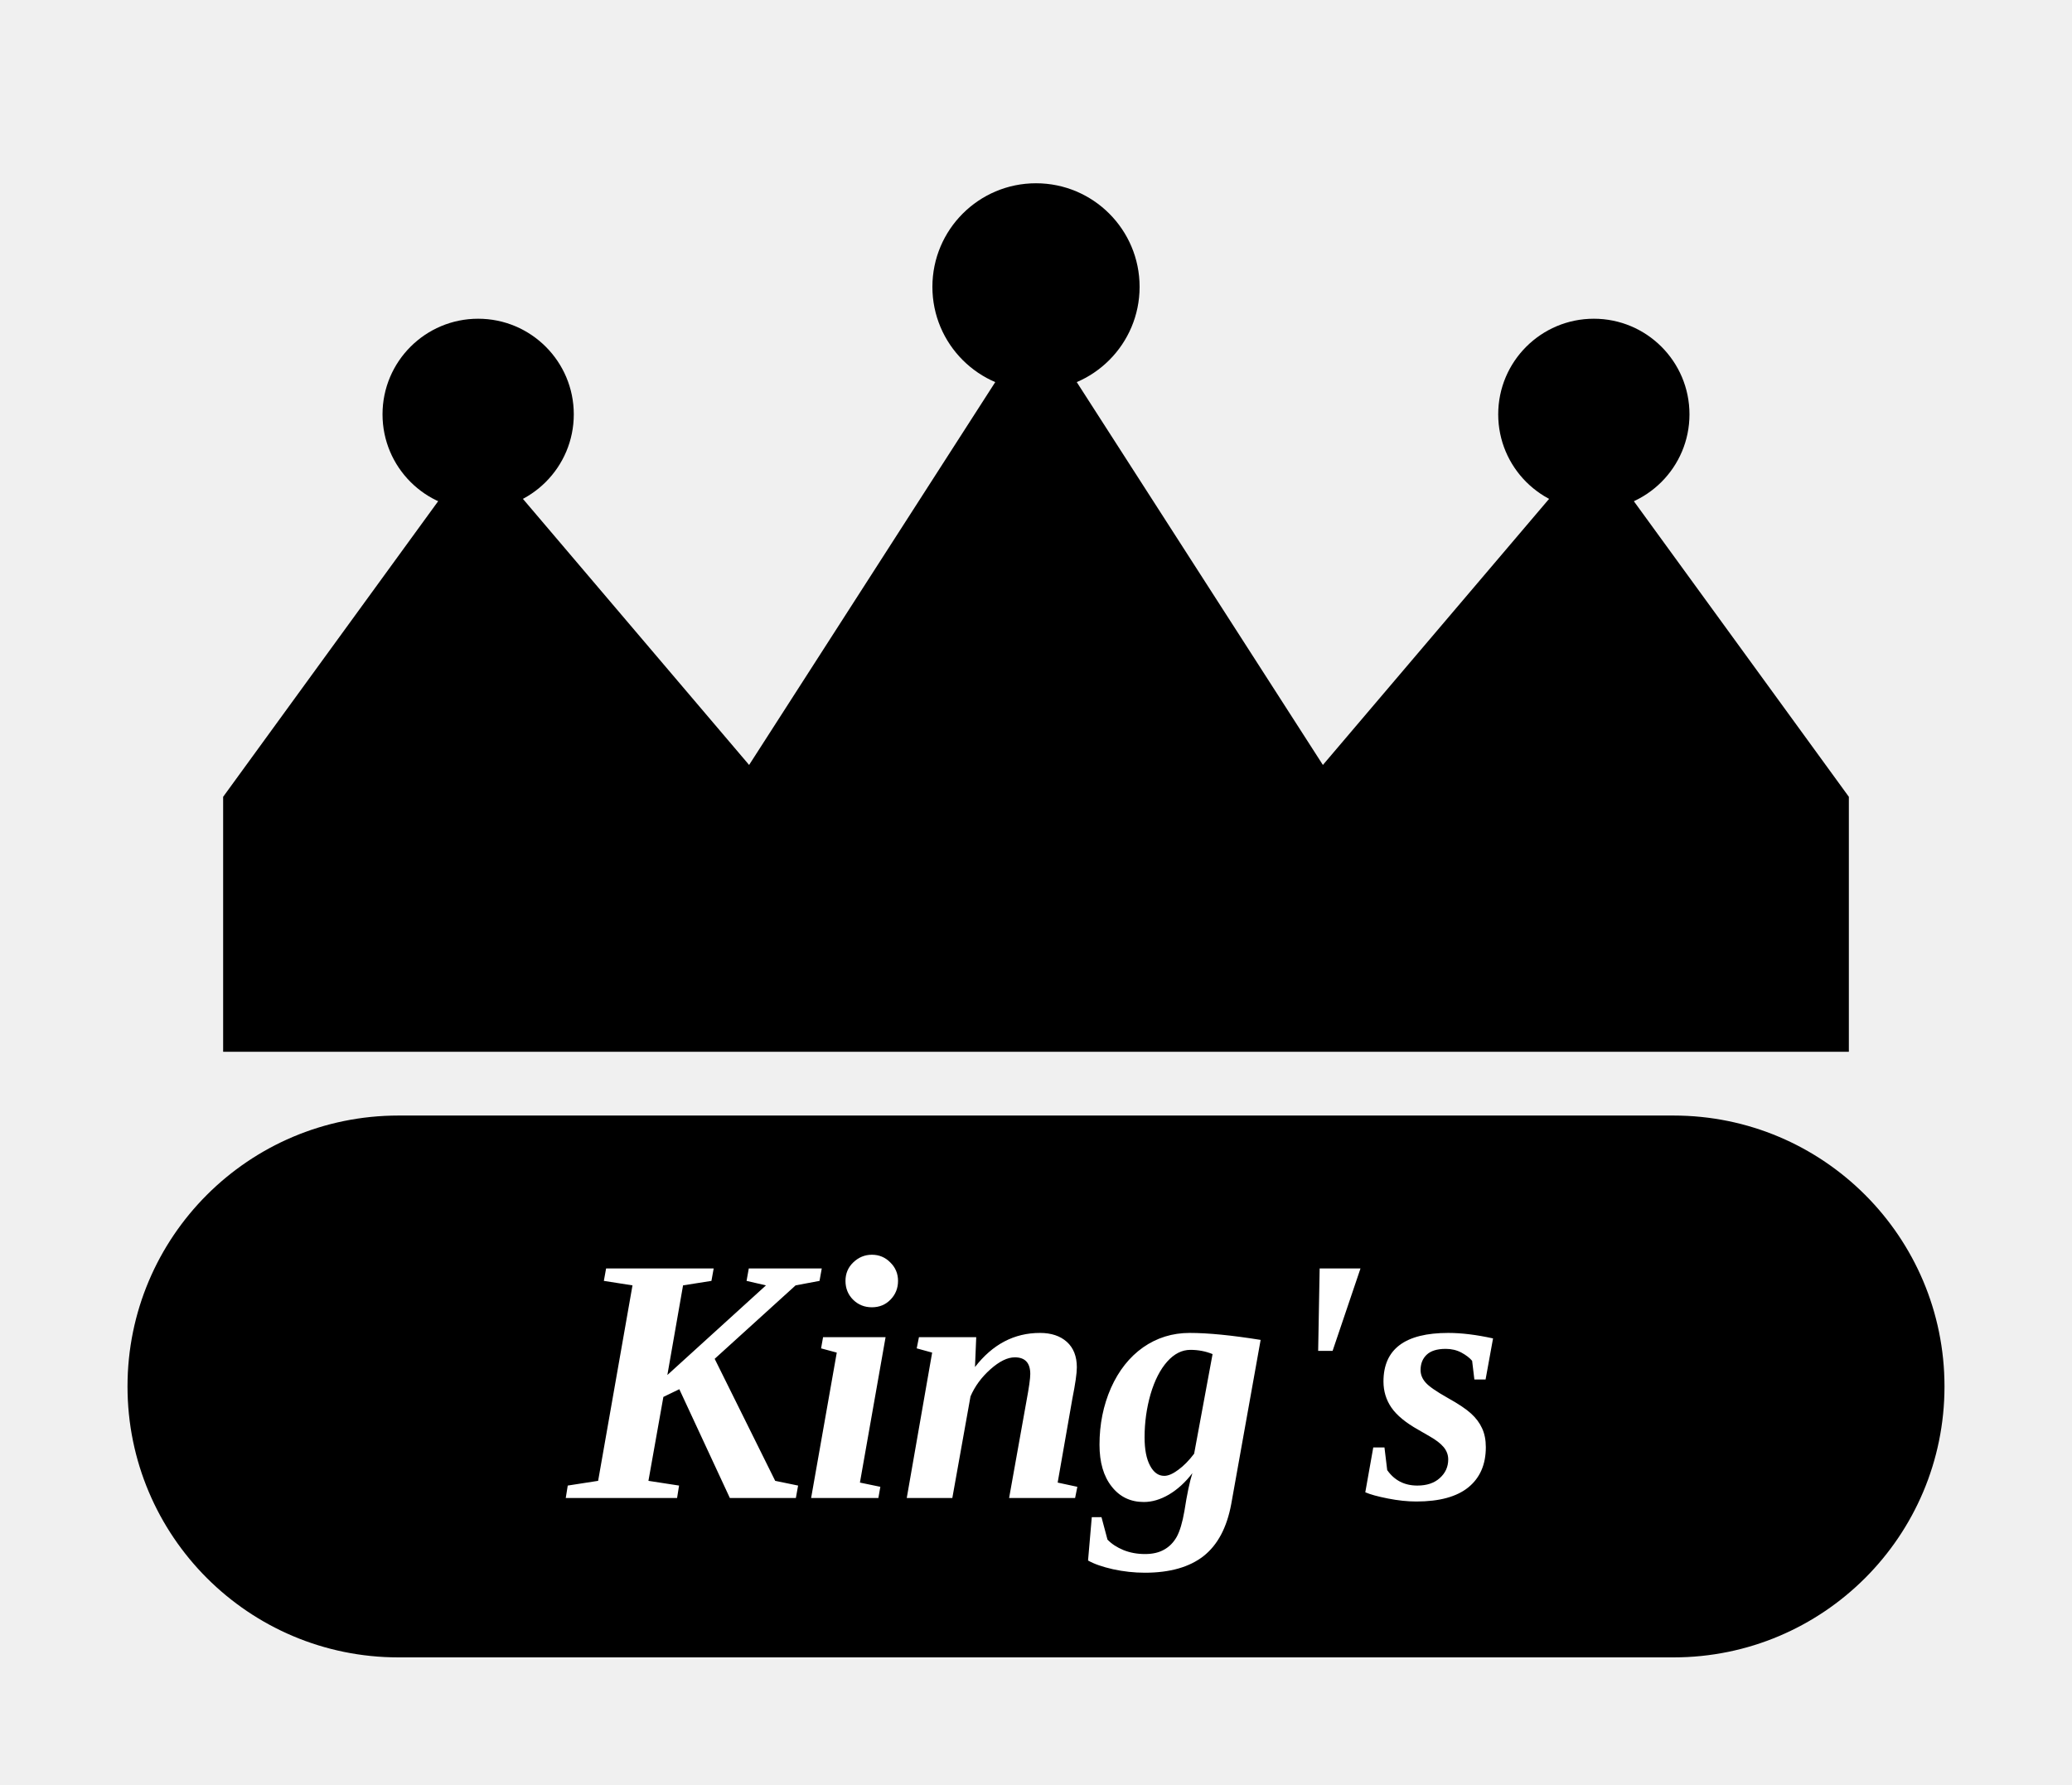
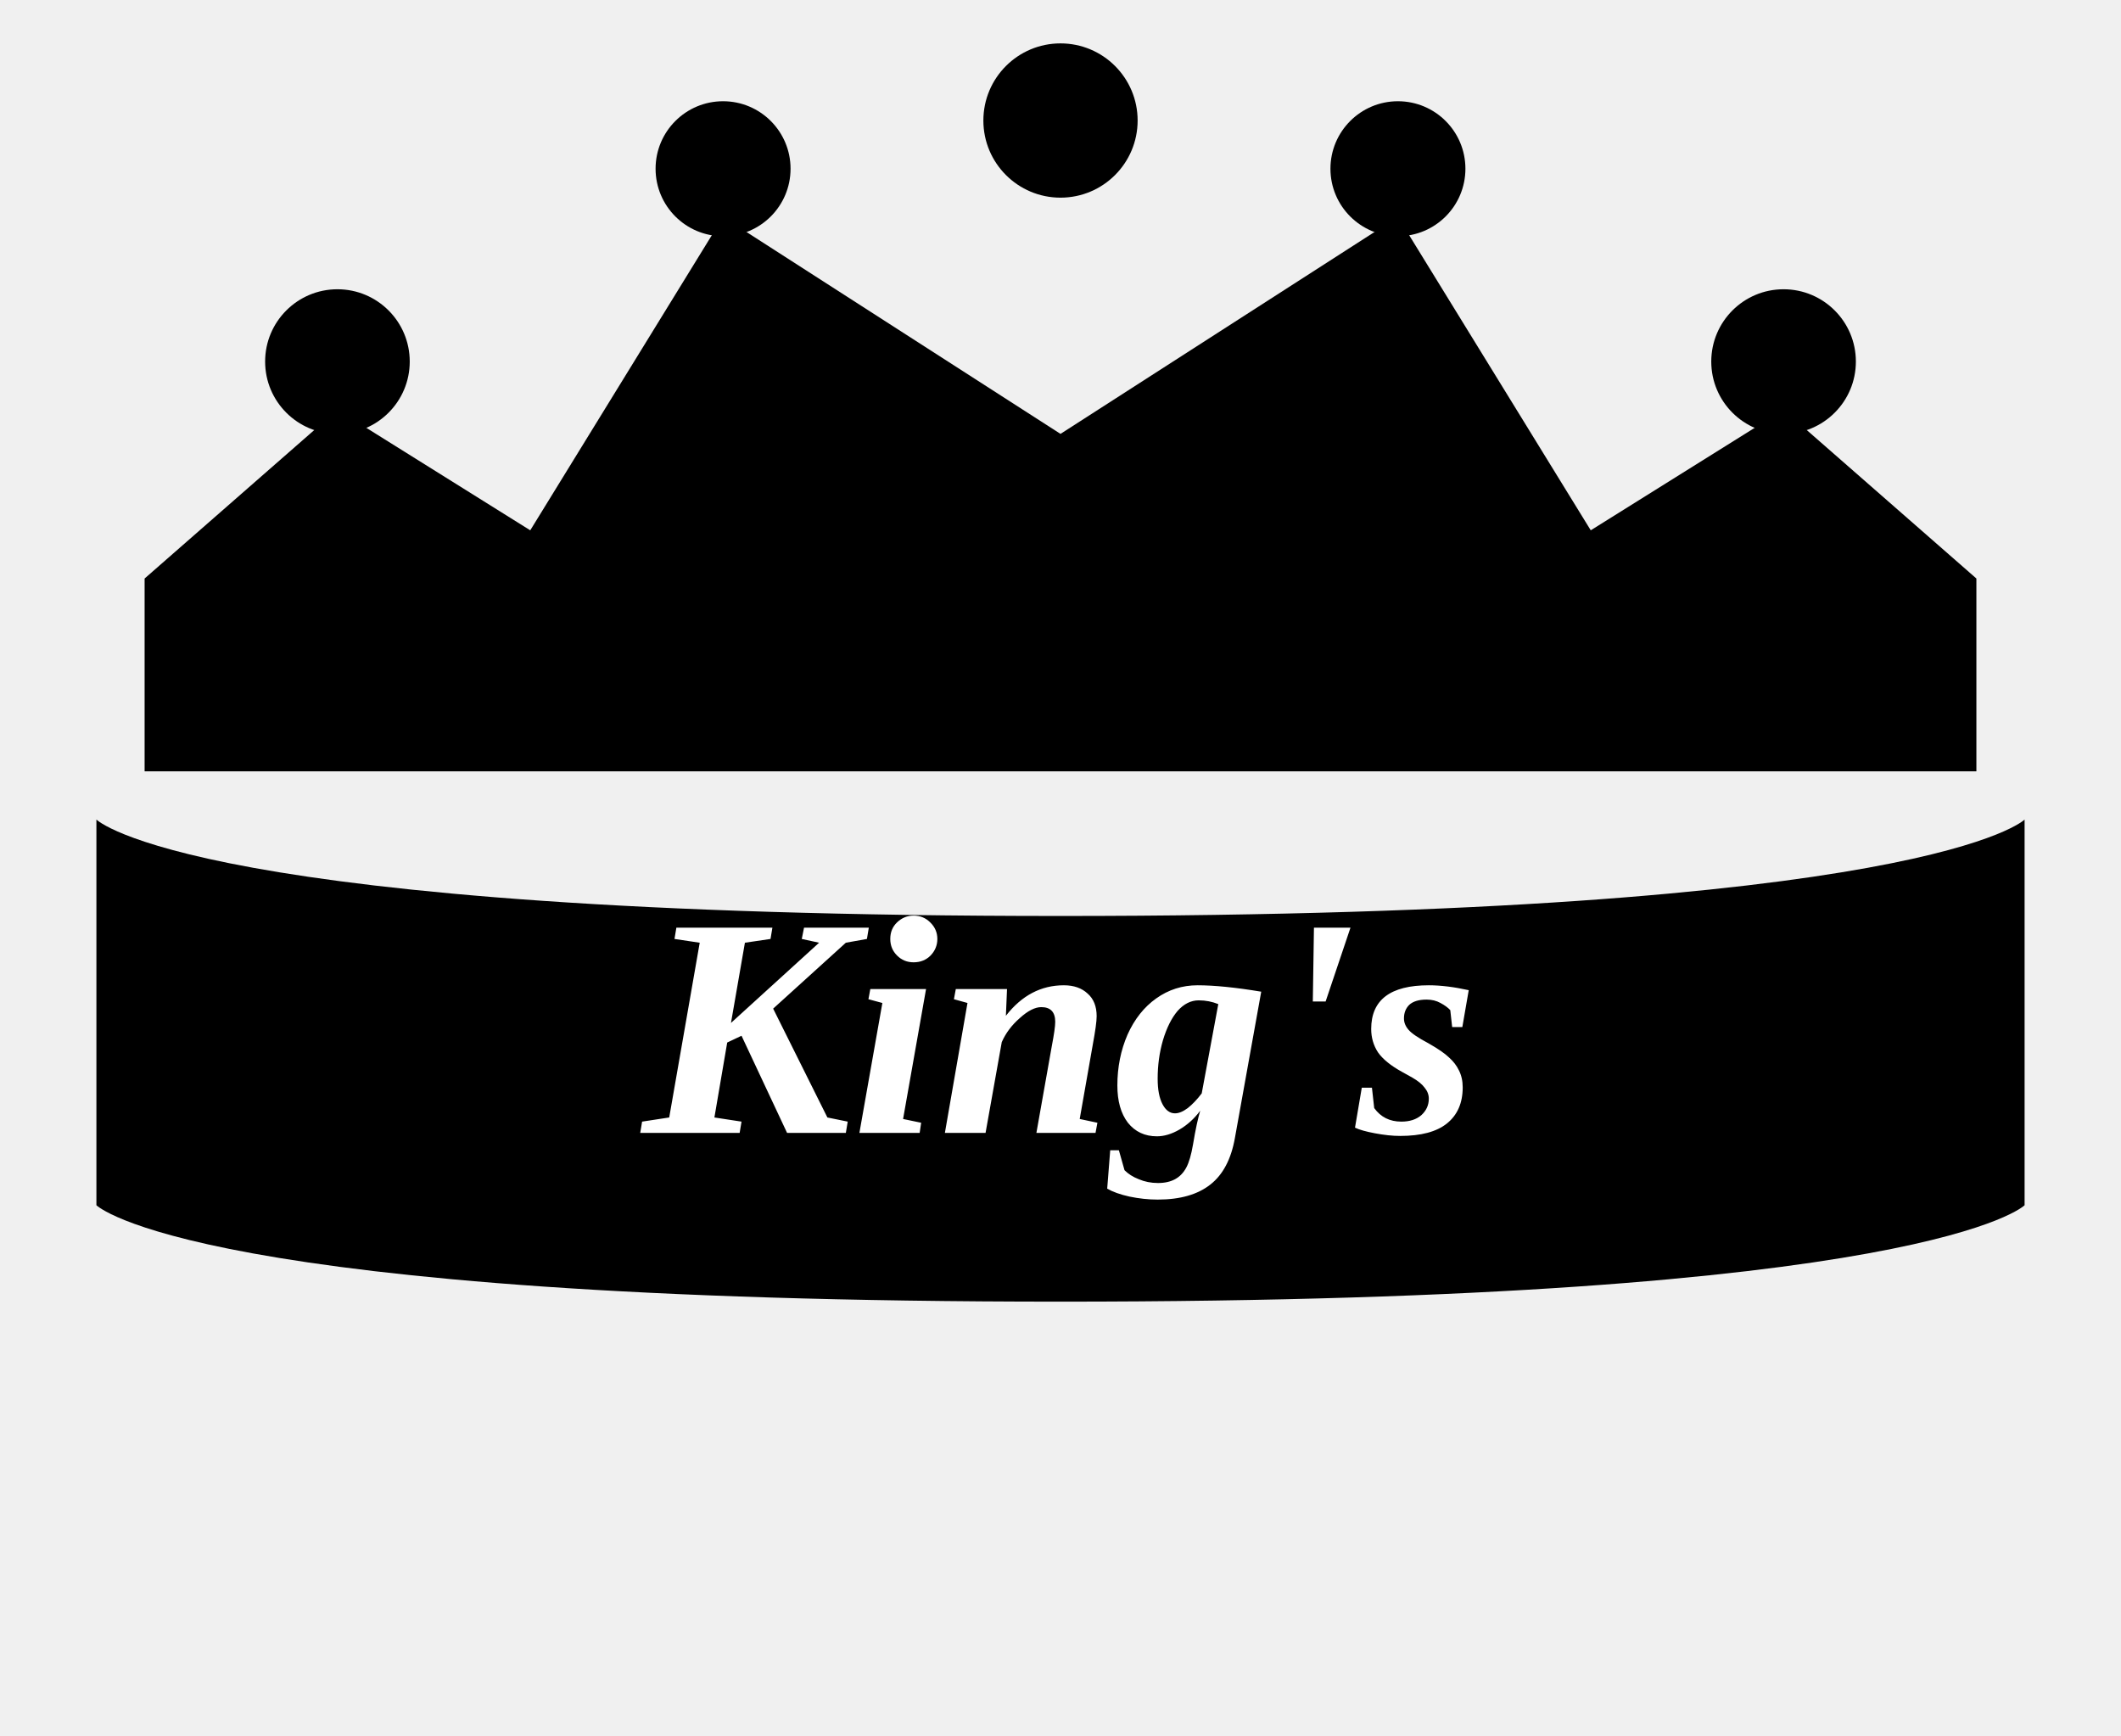
- <svg xmlns="http://www.w3.org/2000/svg" viewBox="0 0 130 112" width="130" height="112">
-   <path fill="#000" d="M14 66 L14 50 L30 28 L47 48 L65 20 L83 48 L100 28 L116 50 L116 66 Z" />
-   <circle cx="30" cy="26" r="6" fill="#000" />
-   <circle cx="65" cy="18" r="6.5" fill="#000" />
-   <circle cx="100" cy="26" r="6" fill="#000" />
-   <rect x="8" y="70" width="114" height="34" rx="17" ry="17" fill="#000" />
-   <text x="65" y="94" text-anchor="middle" fill="#fff" font-family="Georgia, 'Times New Roman', serif" font-size="22" font-weight="bold" font-style="italic">King's</text>
+ <svg xmlns="http://www.w3.org/2000/svg" viewBox="0 0 88 72" width="88" height="72">
+   <path fill="#000" d="     M6 32     L6 24 L14 17 L22 22     L30 9 L44 18     L58 9 L66 22 L74 17 L82 24     L82 32     Z" />
+   <circle cx="14" cy="15" r="3" fill="#000" />
+   <circle cx="30" cy="7" r="2.8" fill="#000" />
+   <circle cx="44" cy="5" r="3.2" fill="#000" />
+   <circle cx="58" cy="7" r="2.8" fill="#000" />
+   <circle cx="74" cy="15" r="3" fill="#000" />
+   <path fill="#000" d="     M4 34     C4 34 8 38 44 38     C80 38 84 34 84 34     L84 50     C84 50 80 54 44 54     C8 54 4 50 4 50     Z" />
+   <text x="44" y="47" text-anchor="middle" fill="#fff" font-family="Georgia, 'Times New Roman', serif" font-size="13" font-weight="bold" font-style="italic">King's</text>
</svg>
